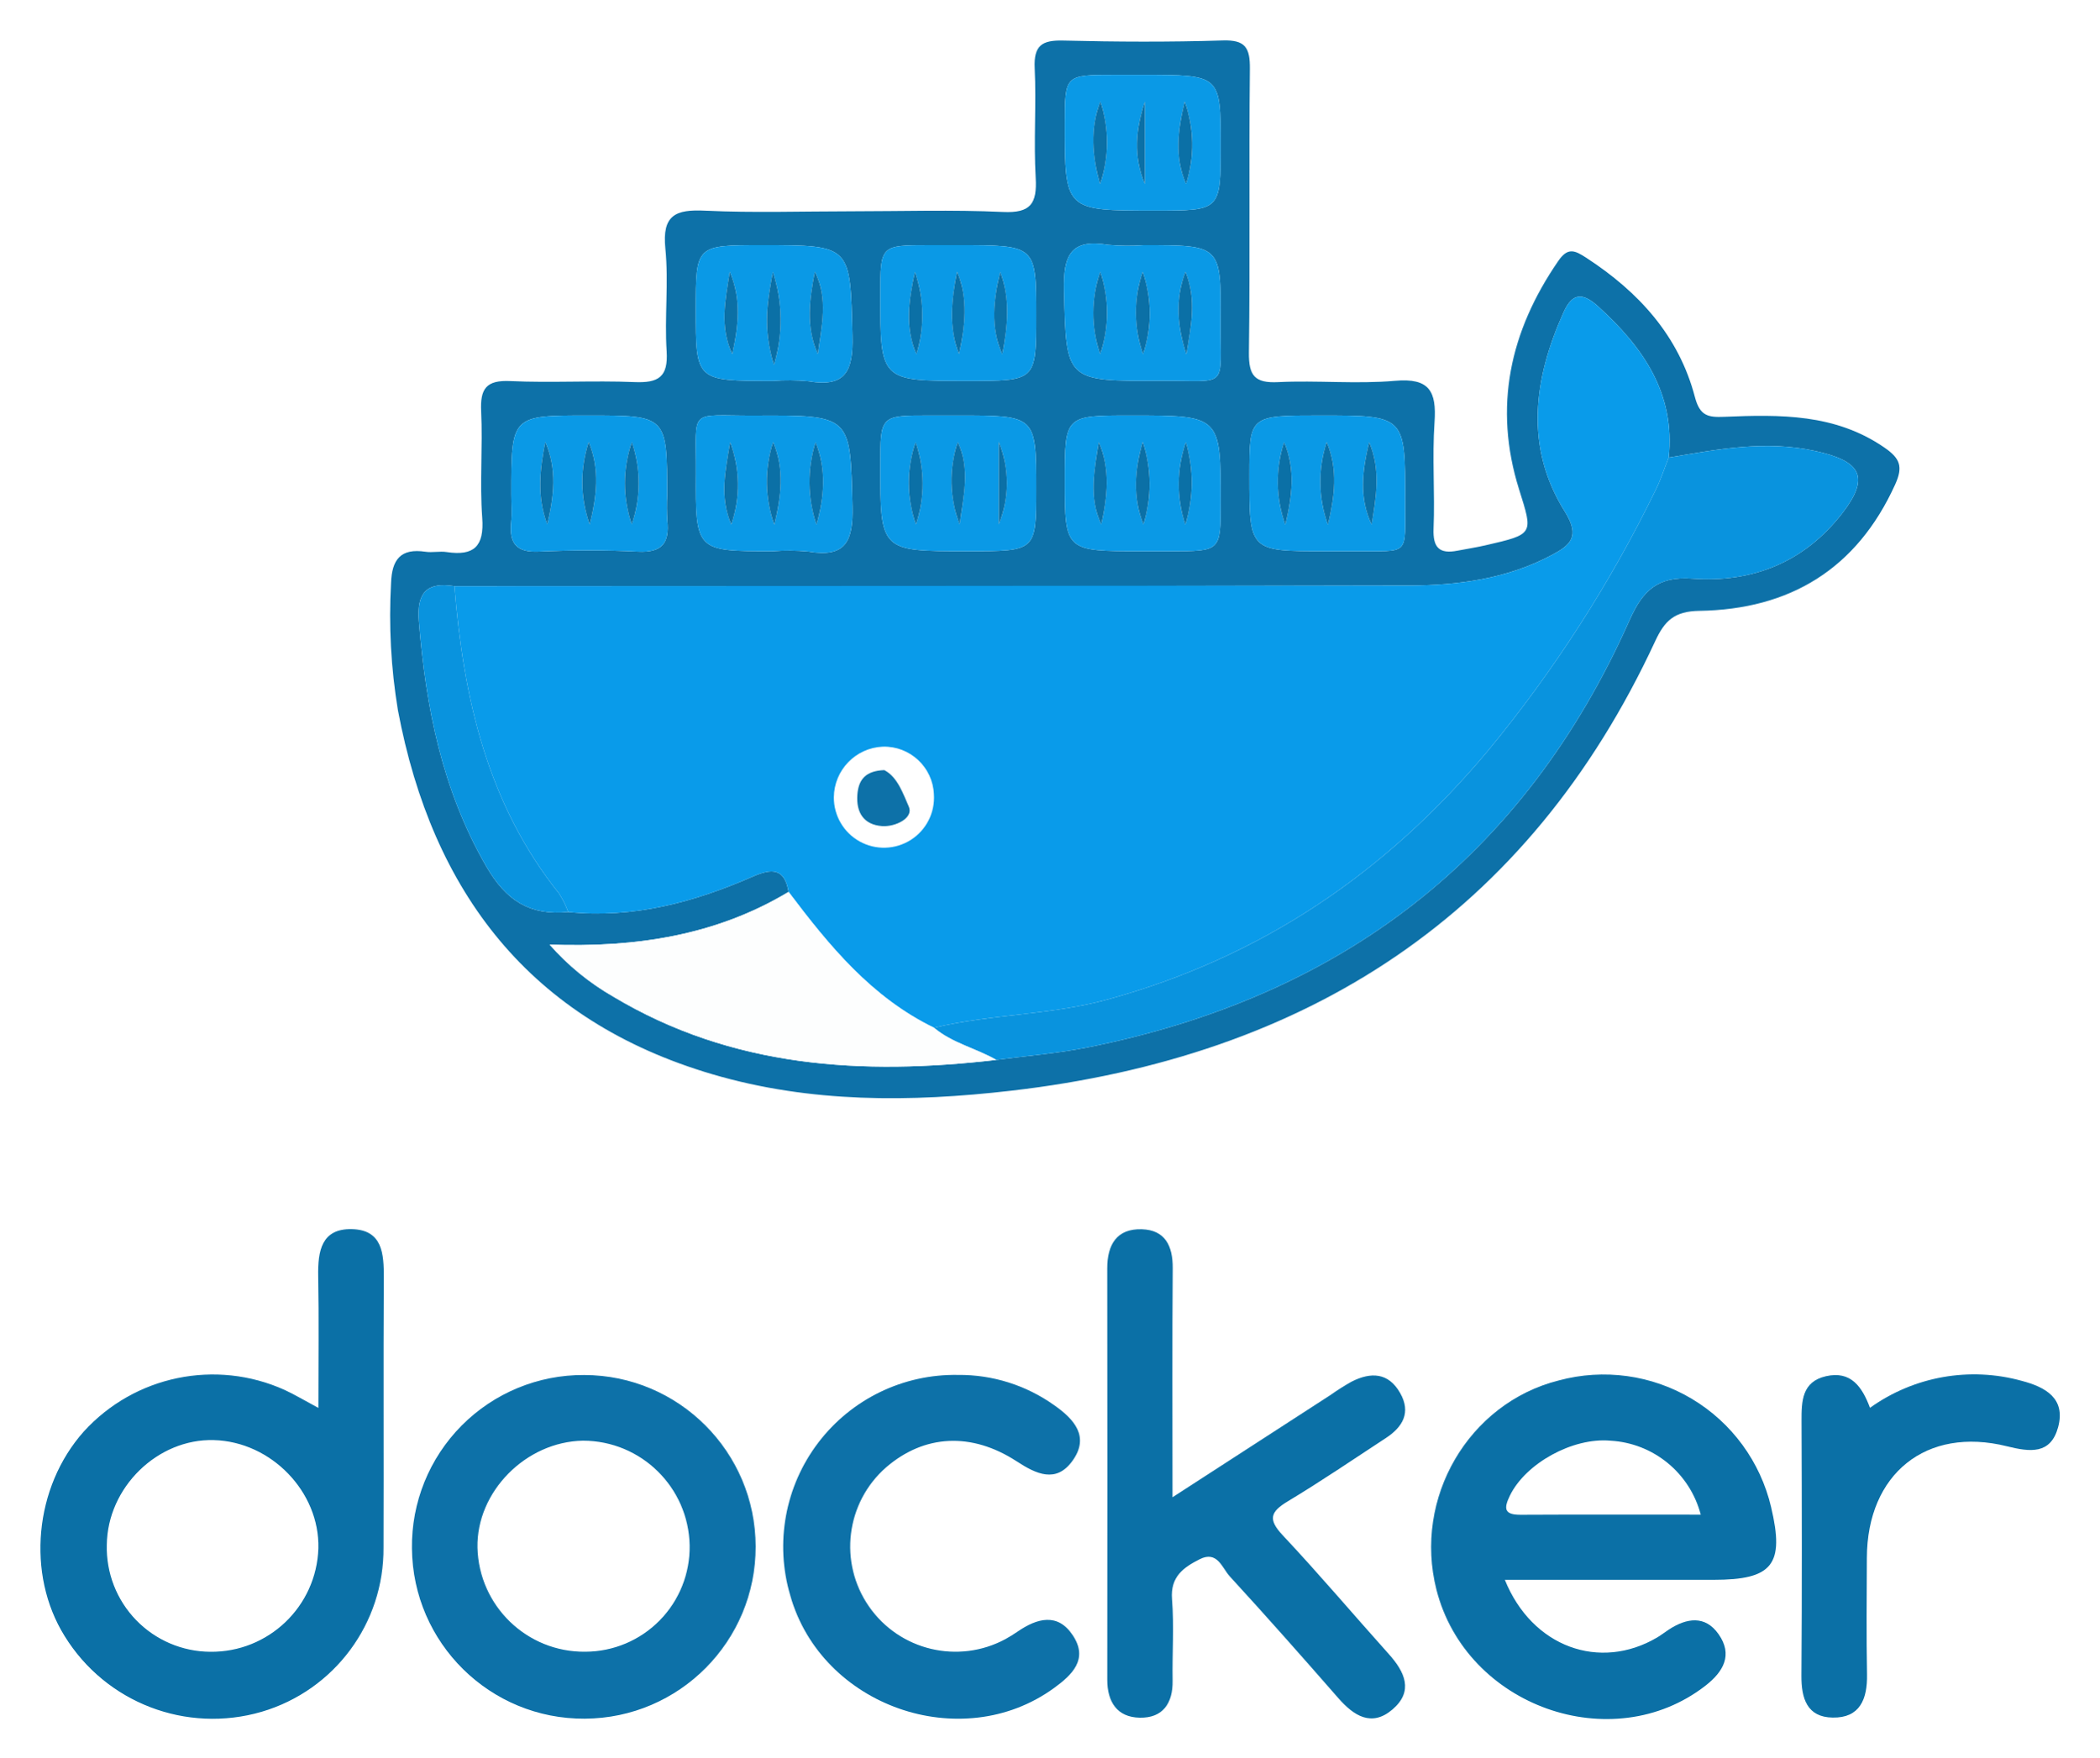
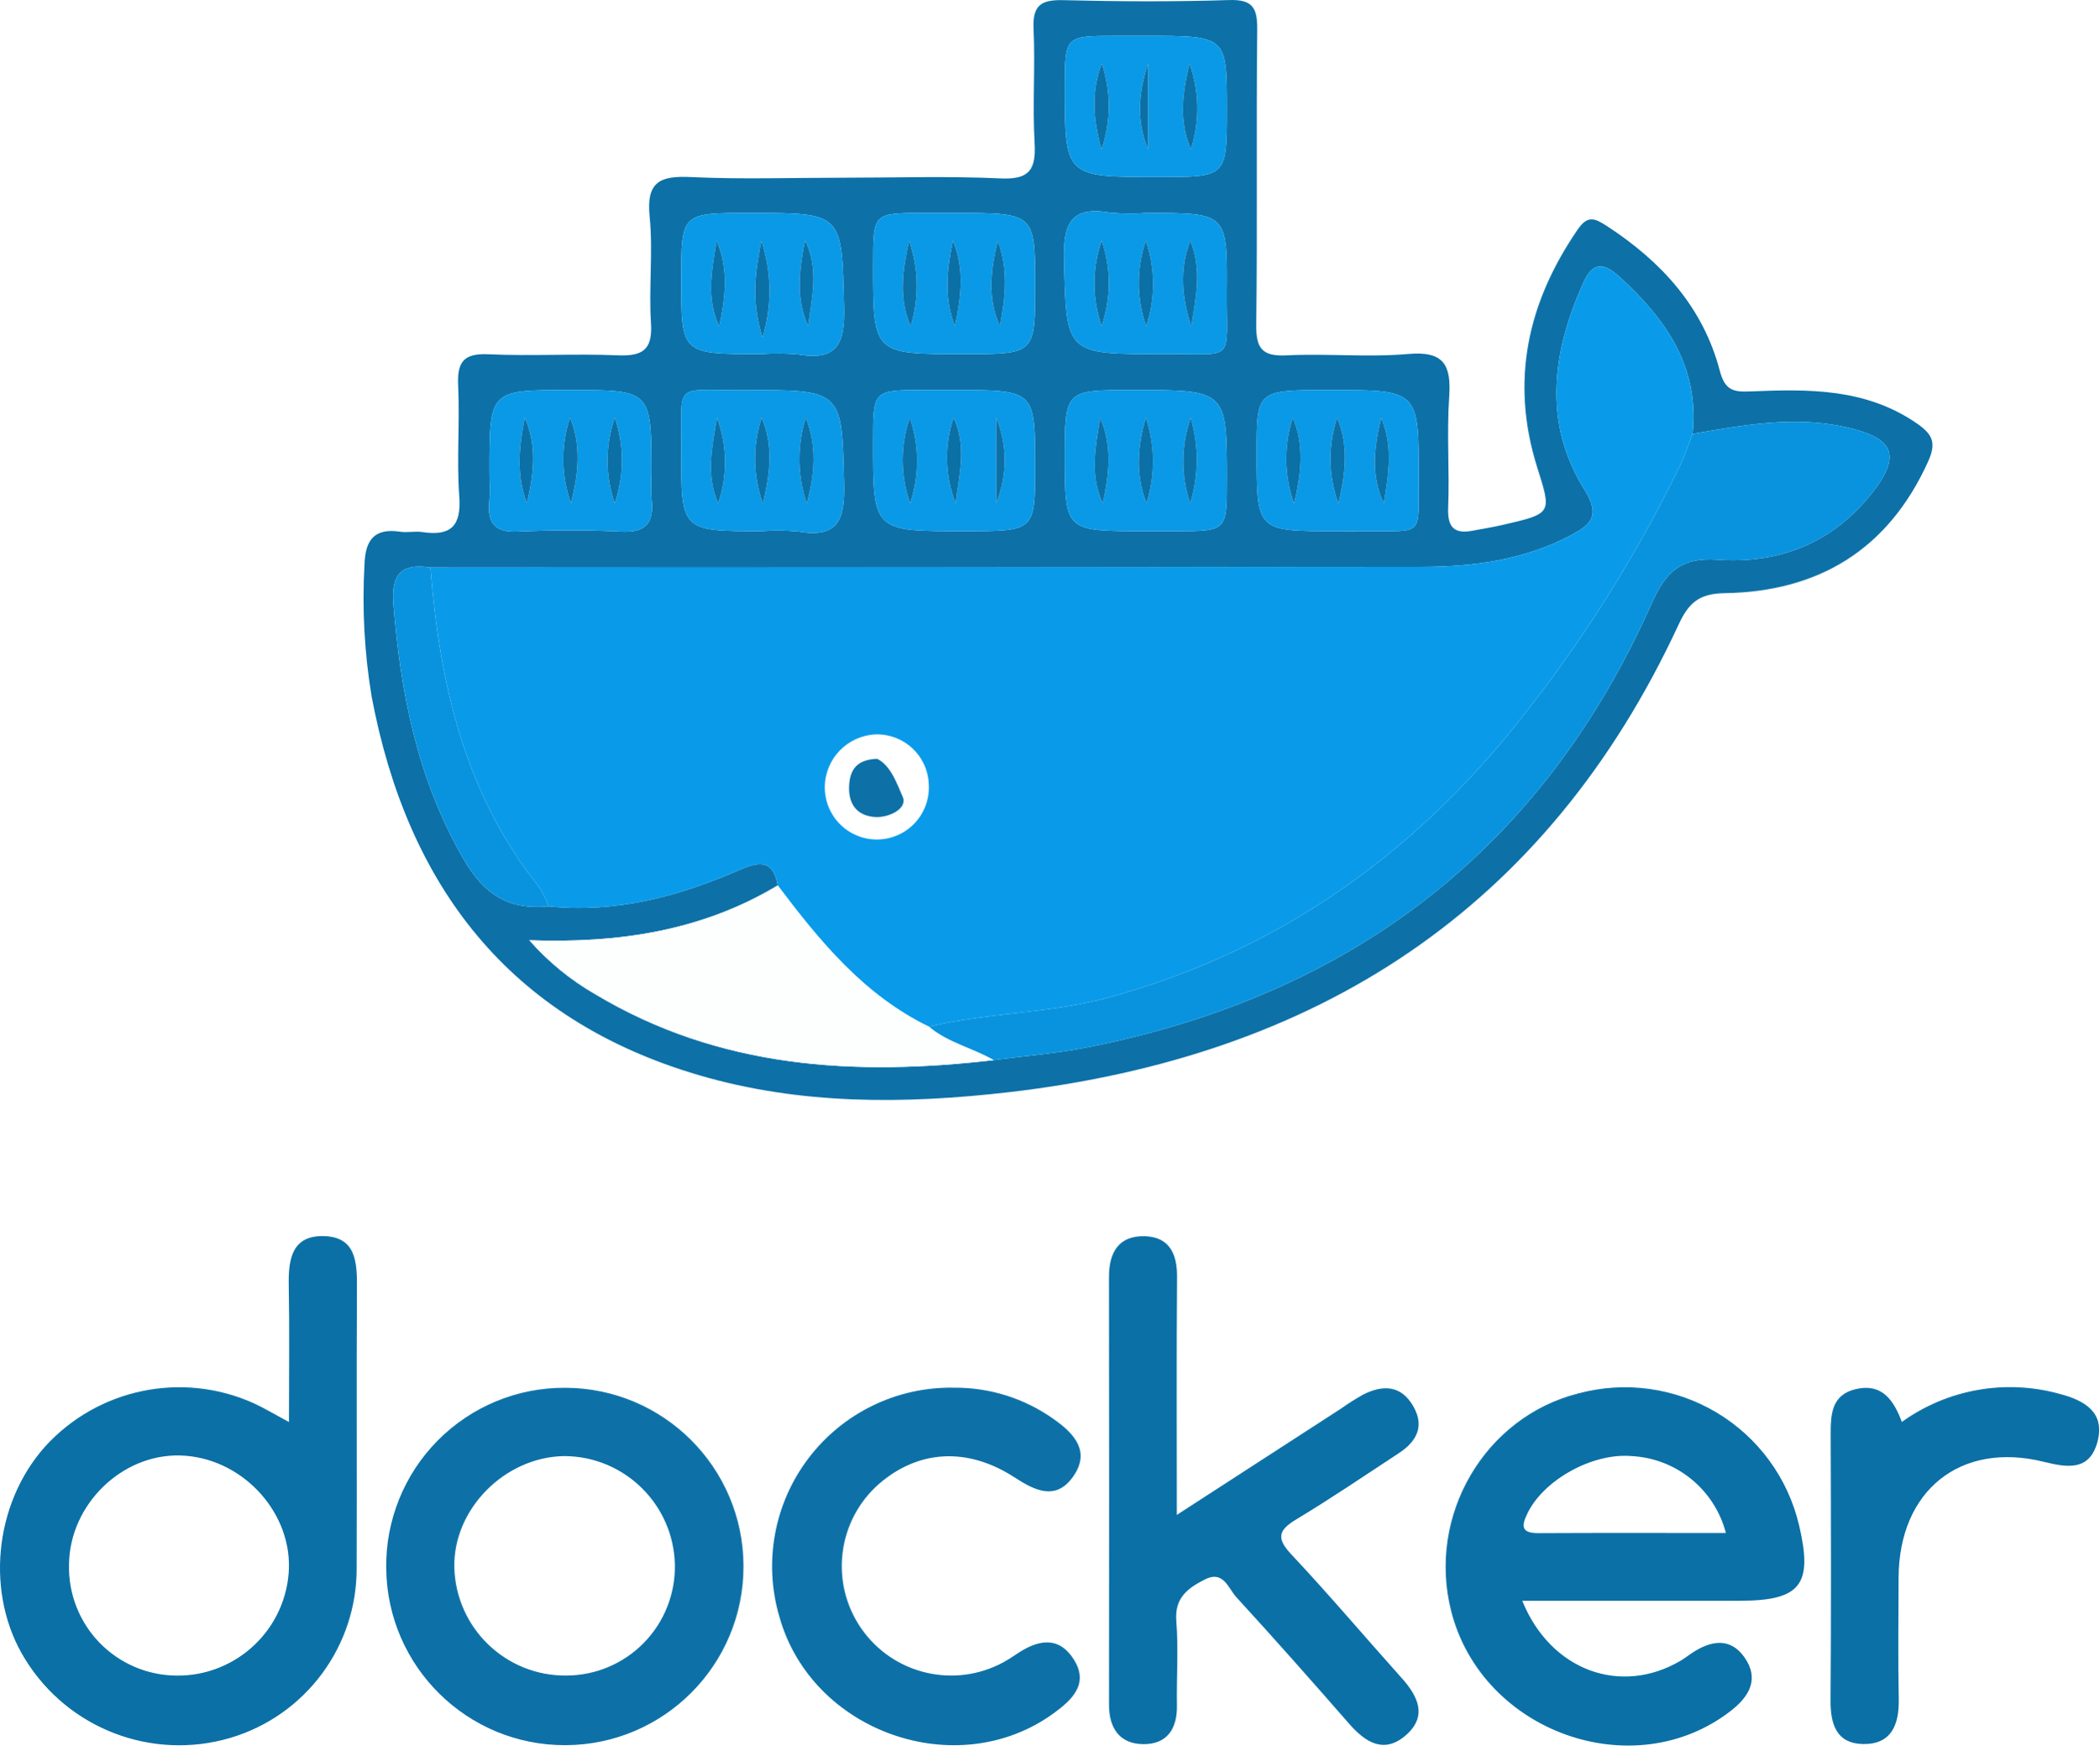
- <svg xmlns="http://www.w3.org/2000/svg" role="img" viewBox="-5.65 -5.65 293.54 245.79">
-   <defs>
-     <style>.cls-1{fill:#0d71a8}.cls-2{fill:#0b70a6}.cls-4{fill:#0993de}</style>
+ <svg xmlns="http://www.w3.org/2000/svg" width="615.83" height="512" role="img" viewBox="-5.65 -5.65 282.388 234.775" version="1.1" id="svg11">
+   <defs id="defs1">
+     <style id="style1">.cls-1{fill:#0d71a8}.cls-2{fill:#0b70a6}.cls-4{fill:#0993de}</style>
  </defs>
-   <path d="M113.29 23.9c7.107 0 14.226-.239 21.317.095 3.887.182 4.776-1.187 4.57-4.775-.294-5.107.1-10.252-.139-15.365-.146-3.14 1.022-3.91 3.981-3.835 7.434.188 14.88.225 22.31-.014 3.196-.103 3.83 1.048 3.8 3.973-.139 13.221.038 26.446-.132 39.667-.04 3.191.77 4.313 4.082 4.146 5.441-.274 10.938.296 16.35-.184 4.828-.43 5.82 1.485 5.522 5.787-.342 4.935.065 9.918-.136 14.868-.11 2.68.813 3.602 3.359 3.1 1.293-.254 2.6-.448 3.883-.744 6.832-1.576 6.689-1.54 4.717-7.83-3.619-11.54-1.283-22.113 5.483-31.941 1.34-1.946 2.291-1.505 3.945-.428 7.311 4.765 12.91 10.893 15.16 19.455.694 2.644 1.833 2.863 4.106 2.767 7.78-.327 15.52-.45 22.41 4.313 2.187 1.511 2.614 2.668 1.492 5.143-5.365 11.838-14.735 17.484-27.399 17.683-3.457.055-4.824 1.357-6.154 4.223-17.81 38.392-48.723 58.108-90.047 62.888-14.062 1.627-28.102 1.73-41.776-2.291-25.49-7.497-39.204-25.435-44.004-50.93a80.902 80.902 0 0 1-.958-17.776c.111-3.301 1.351-4.902 4.807-4.38.97.145 1.999-.103 2.969.043 3.805.572 5.274-.77 4.973-4.806-.368-4.931.086-9.919-.15-14.866-.152-3.165.696-4.402 4.083-4.242 5.772.27 11.574-.102 17.349.142 3.336.14 4.746-.681 4.51-4.313-.312-4.773.296-9.62-.182-14.364-.474-4.7 1.435-5.497 5.573-5.297 6.76.326 13.549.088 20.326.088zm20.377 118.688c4.216-.563 8.478-.899 12.643-1.725 35.451-7.03 61.163-26.549 75.93-59.803 1.825-4.109 3.912-6.145 8.774-5.79 8.354.61 15.608-2.276 20.892-9.055 4.008-5.142 2.742-7.377-3.728-8.796-7.006-1.537-13.695-.224-20.479.93.934-8.995-3.575-15.418-9.82-21.104-2.126-1.935-3.595-2.065-4.864.751-4.213 9.35-5.508 18.856.174 27.924 2.2 3.511.708 4.69-1.782 6.024-6.267 3.357-13.155 4.28-20.092 4.297q-66.71.156-133.42.088c-3.876-.624-5.294.92-4.977 4.888.964 12.042 3.24 23.576 9.41 34.281 2.8 4.86 6.16 6.929 11.476 6.407 9.107.932 17.618-1.374 25.832-4.969 2.704-1.183 4.43-1.14 4.985 2.154-10.141 6.086-21.32 7.804-33.415 7.372a35.06 35.06 0 0 0 8.872 7.259c16.688 9.996 34.877 11.039 53.589 8.867zm20.502-137.77h-3.963c-6.952.002-6.952.002-6.955 6.873-.004 12.115-.004 12.115 12.6 12.115 9.197 0 9.197 0 9.197-9.088 0-9.9 0-9.9-10.879-9.9zM179.7 71.442c1.321 0 2.643.01 3.964-.002 7.956-.066 7.158.859 7.18-7.131.032-11.856.01-11.856-11.89-11.856-9.9.001-9.9.001-9.9 8.388 0 10.601 0 10.601 10.646 10.601zm-25.642 0h3.963c7.025-.002 7.025-.002 7.027-6.799.006-12.19.006-12.19-12.553-12.19-9.243 0-9.243 0-9.243 9.045 0 9.944 0 9.944 10.806 9.944zm-25.77-18.989h-3.963c-6.874.003-6.874.003-6.876 6.952-.005 12.037-.005 12.037 12.182 12.037 9.614 0 9.614 0 9.615-8.67 0-10.319 0-10.319-10.957-10.319zm-25.861 18.989a29.482 29.482 0 0 1 4.947.043c5.267.909 6.298-1.493 6.18-6.323-.312-12.703-.096-12.76-13.63-12.691-9.447.048-8.205-1.26-8.262 8.01-.067 10.96-.016 10.961 10.765 10.961zm25.9-42.807h-3.964c-6.911.003-6.911.003-6.913 6.915-.005 12.074-.005 12.074 12.145 12.074 9.651 0 9.651 0 9.651-9.129 0-9.86 0-9.86-10.92-9.86zm25.95 0a29.67 29.67 0 0 1-4.948-.042c-5.251-.9-6.308 1.474-6.188 6.318.315 12.708.097 12.77 13.595 12.694 9.614-.055 8.225 1.34 8.296-8.467.077-10.502.018-10.503-10.755-10.503zm-77.68 23.818c-10.756 0-10.756 0-10.755 11 0 1.322.107 2.653-.02 3.962-.286 2.91.723 4.222 3.866 4.08 4.615-.21 9.255-.234 13.867.005 3.388.176 4.446-1.244 4.103-4.356a31.822 31.822 0 0 1-.02-3.466c.001-11.225.001-11.225-11.041-11.225zm25.832-4.83a29.412 29.412 0 0 1 4.947.044c5.276.913 6.293-1.506 6.175-6.328-.31-12.699-.095-12.704-12.641-12.704-9.265 0-9.265 0-9.265 9.023 0 9.966 0 9.966 10.784 9.966z" class="cls-1" />
-   <path d="M38.874 191.262c0-6.605.08-12.52-.03-18.431-.064-3.481.436-6.675 4.71-6.575 4.289.1 4.482 3.437 4.463 6.823-.072 12.563.007 25.127-.04 37.69a23.743 23.743 0 0 1-17.033 22.985 24.333 24.333 0 0 1-27.556-10.586c-5.383-8.648-4.246-20.832 2.669-28.596a24.404 24.404 0 0 1 28.12-5.816c1.337.615 2.603 1.383 4.697 2.506zm-29.59 19.144a14.57 14.57 0 0 0 14.462 14.96 14.964 14.964 0 0 0 15.124-14.472c.19-7.892-6.586-14.91-14.613-15.133-7.883-.22-14.883 6.627-14.973 14.645zm195.501 4.899c3.826 9.432 13.266 12.777 21.281 8.07.568-.333 1.087-.747 1.638-1.107 2.496-1.634 5.082-2.048 6.97.637 2.02 2.87.7 5.23-1.833 7.199-13.064 10.15-33.466 2.89-37.618-13.412-3.266-12.824 4.485-26.095 17.097-29.274a24.064 24.064 0 0 1 29.7 17.717c1.903 8.046.219 10.168-8.085 10.17-9.572.003-19.144 0-29.15 0zm27.395-9.116a13.859 13.859 0 0 0-12.643-10.346c-5.273-.47-11.838 3.174-14.036 7.66-.882 1.799-.847 2.717 1.499 2.704 8.356-.046 16.712-.018 25.18-.018zm-73.87-2.433l22.116-14.316a33.505 33.505 0 0 1 2.922-1.852c2.688-1.368 5.162-1.306 6.804 1.6 1.538 2.721.352 4.74-1.998 6.279-4.554 2.982-9.057 6.052-13.72 8.856-2.436 1.465-2.805 2.516-.713 4.744 5.084 5.415 9.885 11.095 14.845 16.627 2.232 2.49 3.493 5.178.517 7.727-2.935 2.514-5.414.906-7.606-1.601-4.997-5.718-10.025-11.411-15.16-17.004-1.071-1.167-1.73-3.648-4.199-2.398-2.252 1.14-4.127 2.435-3.877 5.592.299 3.776.018 7.595.083 11.394.055 3.196-1.4 5.242-4.591 5.18-3.16-.062-4.548-2.193-4.545-5.327q.03-28.748-.004-57.495c-.005-3.336 1.329-5.597 4.836-5.49 3.257.101 4.344 2.323 4.32 5.444-.08 10.35-.03 20.702-.03 32.04z" class="cls-2" />
-   <path d="M76.027 186.657a24.033 24.033 0 1 1-24.074 24.264 23.938 23.938 0 0 1 24.074-24.264zm.172 38.701a14.633 14.633 0 0 0 14.588-14.86 14.933 14.933 0 0 0-14.91-14.656c-8.003.136-14.925 7.155-14.76 14.969a14.929 14.929 0 0 0 15.082 14.547zm52.109-38.715a22.83 22.83 0 0 1 13.46 4.239c2.814 1.97 4.99 4.407 2.543 7.79-2.29 3.164-5.06 1.836-7.795.056-6.34-4.126-12.928-3.745-18.246.834a14.717 14.717 0 0 0 16.696 24.02 19.82 19.82 0 0 0 1.682-1.042c2.739-1.876 5.617-2.68 7.739.552 2.18 3.32-.105 5.502-2.677 7.364-12.968 9.39-32.487 2.52-36.855-12.974a24.026 24.026 0 0 1 23.453-30.839z" class="cls-1" />
-   <path d="M255.847 191.247a24.967 24.967 0 0 1 21.246-3.765c3.237.852 6.168 2.421 5.055 6.482-1.053 3.838-3.925 3.465-7.165 2.658-11.27-2.807-19.531 3.863-19.575 15.594-.02 5.441-.078 10.884.023 16.324.064 3.45-1.005 6.096-4.809 6.029-3.57-.062-4.39-2.664-4.366-5.884.087-11.871.06-23.744.016-35.617-.01-2.776.07-5.478 3.414-6.242 3.493-.799 5.067 1.488 6.16 4.42z" class="cls-2" />
-   <path fill="#099bea" d="M104.622 119.09c-.555-3.294-2.282-3.337-4.986-2.154-8.214 3.595-16.725 5.901-25.832 4.97a13.1 13.1 0 0 0-1.27-2.58c-10.066-12.574-13.397-27.427-14.64-42.997q66.71-.021 133.421-.088c6.937-.016 13.825-.94 20.092-4.297 2.49-1.335 3.982-2.513 1.782-6.024-5.682-9.068-4.387-18.575-.174-27.924 1.269-2.816 2.738-2.686 4.863-.751 6.246 5.686 10.755 12.109 9.82 21.105-.607 1.525-1.108 3.1-1.835 4.563a183.377 183.377 0 0 1-23.44 36.437c-14.29 17.08-31.715 28.898-53.24 34.799-7.969 2.184-16.252 2.024-24.226 3.941-8.735-4.24-14.666-11.48-20.335-19zm13.168-20.313a7.148 7.148 0 0 0-6.836 7.083 7.003 7.003 0 1 0 13.99-.423 6.955 6.955 0 0 0-7.154-6.66z" />
-   <path d="M124.957 138.09c7.974-1.917 16.257-1.757 24.227-3.941 21.524-5.9 38.95-17.72 53.24-34.8a183.377 183.377 0 0 0 23.438-36.436c.728-1.463 1.23-3.038 1.836-4.563 6.785-1.155 13.473-2.468 20.48-.93 6.47 1.418 7.736 3.653 3.728 8.795-5.284 6.779-12.538 9.665-20.892 9.055-4.862-.355-6.95 1.681-8.774 5.79-14.767 33.254-40.479 52.773-75.93 59.803-4.165.826-8.427 1.162-12.643 1.725-2.832-1.637-6.15-2.333-8.71-4.498z" class="cls-4" />
-   <path fill="#fdfefe" d="M124.957 138.09c2.56 2.165 5.878 2.86 8.71 4.498-18.712 2.172-36.9 1.13-53.59-8.867a35.06 35.06 0 0 1-8.871-7.259c12.095.432 23.274-1.286 33.415-7.372 5.67 7.52 11.601 14.76 20.336 19z" />
-   <path fill="#0a99e6" d="M154.169 4.817c10.88 0 10.88 0 10.88 9.901 0 9.088 0 9.088-9.198 9.088-12.604 0-12.604 0-12.6-12.115.003-6.871.003-6.872 6.955-6.874h3.963zm-5.988 15.272a17.95 17.95 0 0 0 .04-11.545c-1.48 3.821-1.142 7.684-.04 11.545zm6.27 0V8.563c-1.283 3.831-1.646 7.671 0 11.528zm5.566-11.53c-.937 3.866-1.472 7.734.188 11.507a17.81 17.81 0 0 0-.187-11.507zM179.7 71.442c-10.646 0-10.646 0-10.646-10.6 0-8.388 0-8.388 9.9-8.389 11.9 0 11.922 0 11.89 11.856-.022 7.99.776 7.065-7.18 7.131-1.322.011-2.643.002-3.964.002zm-5.615-3.707c.936-3.88 1.458-7.762-.17-11.555a17.795 17.795 0 0 0 .17 11.555zm5.955 0c.935-3.88 1.458-7.762-.17-11.555a17.795 17.795 0 0 0 .17 11.555zm5.77-11.539c-.935 3.869-1.454 7.737.35 11.516.634-3.849 1.292-7.688-.35-11.516zm-31.753 15.246c-10.806 0-10.806 0-10.806-9.944 0-9.044 0-9.044 9.244-9.045 12.559 0 12.559 0 12.553 12.19-.002 6.797-.002 6.797-7.027 6.799h-3.963zm-5.705-3.755c.858-3.855 1.305-7.702-.352-11.505-.601 3.85-1.457 7.705.352 11.505zm5.888.001a18.682 18.682 0 0 0-.091-11.539c-1.136 3.874-1.433 7.728.09 11.54zm5.864.033a19.795 19.795 0 0 0 .077-11.527 17.82 17.82 0 0 0-.077 11.527zm-31.815-15.268c10.957 0 10.957 0 10.956 10.32 0 8.669 0 8.669-9.615 8.669-12.186 0-12.186 0-12.182-12.037.003-6.949.003-6.949 6.877-6.951h3.964zm-5.856 15.239a17.72 17.72 0 0 0-.046-11.506 17.405 17.405 0 0 0 .046 11.506zm6.109 0c.51-3.85 1.543-7.736-.263-11.513a16.927 16.927 0 0 0 .263 11.513zm5.47-11.543V67.68a15.132 15.132 0 0 0 0-11.531zm-31.586 15.293c-10.78 0-10.832 0-10.765-10.961.057-9.27-1.185-7.962 8.263-8.01 13.533-.069 13.317-.012 13.629 12.691.118 4.83-.913 7.232-6.18 6.323a29.481 29.481 0 0 0-4.947-.043zm-5.974-15.251c-.649 3.842-1.525 7.7.158 11.509a16.997 16.997 0 0 0-.158-11.509zm6.179 11.544c.935-3.88 1.458-7.762-.17-11.555a17.795 17.795 0 0 0 .17 11.555zm5.765-11.542a18.551 18.551 0 0 0 .128 11.54c1.096-3.878 1.412-7.734-.128-11.54zm19.929-27.558c10.92 0 10.92 0 10.92 9.86 0 9.129 0 9.129-9.651 9.129-12.15 0-12.15 0-12.146-12.074.003-6.912.003-6.912 6.914-6.915h3.963zm-6.033 3.752c-.858 3.865-1.452 7.735.211 11.498a18.382 18.382 0 0 0-.211-11.498zm6.163 11.47c.843-3.861 1.336-7.724-.269-11.508-.773 3.853-1.242 7.687.27 11.508zm5.764-11.477c-.937 3.869-1.422 7.732.29 11.511.74-3.854 1.167-7.69-.29-11.511zm20.057-3.745c10.773 0 10.832 0 10.755 10.503-.071 9.806 1.318 8.413-8.296 8.467-13.498.076-13.28.014-13.595-12.694-.12-4.844.937-7.219 6.188-6.318a29.67 29.67 0 0 0 4.948.042zm-6.082 15.23a17.757 17.757 0 0 0 .013-11.504 17.534 17.534 0 0 0-.013 11.504zm12.053.04c.65-3.853 1.472-7.71-.127-11.542-1.47 3.82-1.132 7.683.127 11.541zm-6.056-.032a17.72 17.72 0 0 0-.047-11.505 17.405 17.405 0 0 0 .047 11.505zm-77.593 8.58c11.042 0 11.042 0 11.042 11.225a31.822 31.822 0 0 0 .02 3.466c.342 3.112-.716 4.532-4.104 4.357-4.612-.24-9.252-.216-13.867-.007-3.143.143-4.152-1.169-3.867-4.079.128-1.309.02-2.64.02-3.961 0-11 0-11 10.756-11zm-5.726 15.223c.941-3.866 1.392-7.727-.274-11.508-.77 3.852-1.188 7.686.274 11.508zm5.937.021c.978-3.869 1.449-7.732-.132-11.518a17.696 17.696 0 0 0 .132 11.518zm5.885-.014a17.757 17.757 0 0 0 .013-11.504 17.534 17.534 0 0 0-.013 11.504zm19.736-20.059c-10.784 0-10.784 0-10.784-9.966 0-9.023 0-9.023 9.265-9.023 12.546 0 12.331.006 12.641 12.704.118 4.822-.9 7.24-6.175 6.328a29.411 29.411 0 0 0-4.947-.043zm-5.684-3.755c.858-3.855 1.305-7.702-.348-11.505-.608 3.85-1.462 7.705.348 11.505zm5.677-11.487c-.696 3.84-1.51 7.693.153 13a21.443 21.443 0 0 0-.153-13zm6.288 11.479c.518-3.846 1.503-7.728-.416-11.511-.747 3.844-1.31 7.68.416 11.51z" />
-   <path d="M57.894 76.329c1.243 15.57 4.574 30.423 14.64 42.997a13.1 13.1 0 0 1 1.27 2.58c-5.315.52-8.676-1.549-11.477-6.408-6.17-10.705-8.445-22.24-9.409-34.281-.317-3.969 1.1-5.512 4.976-4.888z" class="cls-4" />
-   <path d="M148.181 20.089c-1.102-3.861-1.44-7.724.04-11.545a17.95 17.95 0 0 1-.04 11.545zm6.269.001c-1.645-3.857-1.282-7.697 0-11.528zm5.567-11.531a17.81 17.81 0 0 1 .188 11.507c-1.66-3.773-1.125-7.64-.187-11.507zm14.068 59.176a17.795 17.795 0 0 1-.17-11.555c1.628 3.793 1.105 7.675.17 11.555zm5.955 0a17.795 17.795 0 0 1-.17-11.555c1.628 3.793 1.105 7.675.17 11.555zm5.769-11.539c1.643 3.828.985 7.667.35 11.516-1.803-3.779-1.284-7.647-.35-11.516zm-37.457 11.491c-1.81-3.8-.953-7.655-.352-11.505 1.657 3.803 1.21 7.65.352 11.505zm5.888.001c-1.524-3.811-1.227-7.665-.091-11.539a18.682 18.682 0 0 1 .09 11.54zm5.864.033a17.82 17.82 0 0 1 .077-11.527 19.795 19.795 0 0 1-.077 11.527zm-37.671-.029a17.405 17.405 0 0 1-.046-11.506 17.72 17.72 0 0 1 .046 11.506zm6.109 0a16.927 16.927 0 0 1-.263-11.513c1.806 3.777.774 7.663.263 11.513zm5.47-11.543a15.132 15.132 0 0 1 0 11.531zm-37.56.042A16.997 16.997 0 0 1 96.61 67.7c-1.683-3.81-.807-7.667-.158-11.509zm6.179 11.544a17.795 17.795 0 0 1-.17-11.555c1.628 3.793 1.105 7.675.17 11.555zm5.765-11.542c1.54 3.806 1.224 7.662.128 11.54a18.551 18.551 0 0 1-.128-11.54zm13.896-23.806a18.382 18.382 0 0 1 .211 11.498c-1.663-3.763-1.07-7.633-.211-11.498zm6.163 11.47c-1.51-3.82-1.042-7.655-.269-11.508 1.605 3.784 1.112 7.647.27 11.508zm5.764-11.477c1.457 3.82 1.03 7.657.29 11.511-1.712-3.779-1.227-7.642-.29-11.511zm13.975 11.485a17.534 17.534 0 0 1 .013-11.504 17.757 17.757 0 0 1-.013 11.504zm12.053.04c-1.26-3.86-1.597-7.722-.127-11.542 1.6 3.831.778 7.689.127 11.541zm-6.056-.032a17.405 17.405 0 0 1-.047-11.505 17.72 17.72 0 0 1 .047 11.505zM70.872 67.676c-1.462-3.822-1.044-7.656-.274-11.508 1.666 3.781 1.215 7.642.274 11.508zm5.937.021a17.696 17.696 0 0 1-.132-11.518c1.581 3.786 1.11 7.649.132 11.518zm5.885-.014a17.534 17.534 0 0 1 .013-11.504 17.757 17.757 0 0 1-.013 11.504zm14.053-23.814c-1.81-3.8-.957-7.655-.349-11.505 1.653 3.803 1.206 7.65.348 11.505zm5.676-11.487a21.443 21.443 0 0 1 .153 13c-1.662-5.307-.849-9.16-.153-13zm6.288 11.479c-1.726-3.832-1.163-7.667-.416-11.511 1.919 3.783.934 7.665.416 11.51z" class="cls-2" />
-   <path d="M118.003 102.055c1.88.955 2.663 3.398 3.429 5.1.718 1.6-1.872 2.865-3.745 2.729-2.536-.186-3.644-1.878-3.444-4.427.166-2.121 1.202-3.309 3.76-3.402z" class="cls-1" />
+   <path d="m 107.639,18.25 c 7.107,0 14.226,-0.239 21.317,0.095 3.887,0.182 4.776,-1.187 4.57,-4.775 -0.294,-5.107 0.1,-10.252 -0.139,-15.365 -0.146,-3.14 1.022,-3.91 3.981,-3.835 7.434,0.188 14.88,0.225 22.31,-0.014 3.196,-0.103 3.83,1.048 3.8,3.973 -0.139,13.221 0.038,26.446 -0.132,39.667 -0.04,3.191 0.77,4.313 4.082,4.146 5.441,-0.274 10.938,0.296 16.35,-0.184 4.828,-0.43 5.82,1.485 5.522,5.787 -0.342,4.935 0.065,9.918 -0.136,14.868 -0.11,2.68 0.813,3.602 3.359,3.1 1.293,-0.254 2.6,-0.448 3.883,-0.744 6.832,-1.576 6.689,-1.54 4.717,-7.83 -3.619,-11.54 -1.283,-22.113 5.483,-31.941 1.34,-1.946 2.291,-1.505 3.945,-0.428 7.311,4.765 12.91,10.893 15.16,19.455 0.694,2.644 1.833,2.863 4.106,2.767 7.78,-0.327 15.52,-0.45 22.41,4.313 2.187,1.511 2.614,2.668 1.492,5.143 -5.365,11.838 -14.735,17.484 -27.399,17.683 -3.457,0.055 -4.824,1.357 -6.154,4.223 -17.81,38.392 -48.723,58.108 -90.047,62.888 -14.062,1.627 -28.102,1.73 -41.776,-2.291 -25.49,-7.497 -39.204,-25.435 -44.004,-50.93 a 80.902,80.902 0 0 1 -0.958,-17.776 c 0.111,-3.301 1.351,-4.902 4.807,-4.38 0.97,0.145 1.999,-0.103 2.969,0.043 3.805,0.572 5.274,-0.77 4.973,-4.806 -0.368,-4.931 0.086,-9.919 -0.15,-14.866 -0.152,-3.165 0.696,-4.402 4.083,-4.242 5.772,0.27 11.574,-0.102 17.349,0.142 3.336,0.14 4.746,-0.681 4.51,-4.313 -0.312,-4.773 0.296,-9.62 -0.182,-14.364 -0.474,-4.7 1.435,-5.497 5.573,-5.297 6.76,0.326 13.549,0.088 20.326,0.088 z m 20.377,118.688 c 4.216,-0.563 8.478,-0.899 12.643,-1.725 35.451,-7.03 61.163,-26.549 75.93,-59.803 1.825,-4.109 3.912,-6.145 8.774,-5.79 8.354,0.61 15.608,-2.276 20.892,-9.055 4.008,-5.142 2.742,-7.377 -3.728,-8.796 -7.006,-1.537 -13.695,-0.224 -20.479,0.93 0.934,-8.995 -3.575,-15.418 -9.82,-21.104 -2.126,-1.935 -3.595,-2.065 -4.864,0.751 -4.213,9.35 -5.508,18.856 0.174,27.924 2.2,3.511 0.708,4.69 -1.782,6.024 -6.267,3.357 -13.155,4.28 -20.092,4.297 q -66.71,0.156 -133.42,0.088 c -3.876,-0.624 -5.294,0.92 -4.977,4.888 0.964,12.042 3.24,23.576 9.41,34.281 2.8,4.86 6.16,6.929 11.476,6.407 9.107,0.932 17.618,-1.374 25.832,-4.969 2.704,-1.183 4.43,-1.14 4.985,2.154 -10.141,6.086 -21.32,7.804 -33.415,7.372 a 35.06,35.06 0 0 0 8.872,7.259 c 16.688,9.996 34.877,11.039 53.589,8.867 z m 20.502,-137.77 h -3.963 c -6.952,0.002 -6.952,0.002 -6.955,6.873 -0.004,12.115 -0.004,12.115 12.6,12.115 9.197,0 9.197,0 9.197,-9.088 0,-9.9 0,-9.9 -10.879,-9.9 z m 25.531,66.624 c 1.321,0 2.643,0.01 3.964,-0.002 7.956,-0.066 7.158,0.859 7.18,-7.131 0.032,-11.856 0.01,-11.856 -11.89,-11.856 -9.9,10e-4 -9.9,10e-4 -9.9,8.388 0,10.601 0,10.601 10.646,10.601 z m -25.642,0 h 3.963 c 7.025,-0.002 7.025,-0.002 7.027,-6.799 0.006,-12.19 0.006,-12.19 -12.553,-12.19 -9.243,0 -9.243,0 -9.243,9.045 0,9.944 0,9.944 10.806,9.944 z m -25.77,-18.989 h -3.963 c -6.874,0.003 -6.874,0.003 -6.876,6.952 -0.005,12.037 -0.005,12.037 12.182,12.037 9.614,0 9.614,0 9.615,-8.67 0,-10.319 0,-10.319 -10.957,-10.319 z m -25.861,18.989 a 29.482,29.482 0 0 1 4.947,0.043 c 5.267,0.909 6.298,-1.493 6.18,-6.323 -0.312,-12.703 -0.096,-12.76 -13.63,-12.691 -9.447,0.048 -8.205,-1.26 -8.262,8.01 -0.067,10.96 -0.016,10.961 10.765,10.961 z m 25.9,-42.807 h -3.964 c -6.911,0.003 -6.911,0.003 -6.913,6.915 -0.005,12.074 -0.005,12.074 12.145,12.074 9.651,0 9.651,0 9.651,-9.129 0,-9.86 0,-9.86 -10.92,-9.86 z m 25.95,0 a 29.67,29.67 0 0 1 -4.948,-0.042 c -5.251,-0.9 -6.308,1.474 -6.188,6.318 0.315,12.708 0.097,12.77 13.595,12.694 9.614,-0.055 8.225,1.34 8.296,-8.467 0.077,-10.502 0.018,-10.503 -10.755,-10.503 z m -77.68,23.818 c -10.756,0 -10.756,0 -10.755,11 0,1.322 0.107,2.653 -0.02,3.962 -0.286,2.91 0.723,4.222 3.866,4.08 4.615,-0.21 9.255,-0.234 13.867,0.005 3.388,0.176 4.446,-1.244 4.103,-4.356 a 31.822,31.822 0 0 1 -0.02,-3.466 c 0.001,-11.225 0.001,-11.225 -11.041,-11.225 z m 25.832,-4.83 a 29.412,29.412 0 0 1 4.947,0.044 c 5.276,0.913 6.293,-1.506 6.175,-6.328 -0.31,-12.699 -0.095,-12.704 -12.641,-12.704 -9.265,0 -9.265,0 -9.265,9.023 0,9.966 0,9.966 10.784,9.966 z" class="cls-1" id="path1" />
+   <path d="m 33.223,185.612 c 0,-6.605 0.08,-12.52 -0.03,-18.431 -0.064,-3.481 0.436,-6.675 4.71,-6.575 4.289,0.1 4.482,3.437 4.463,6.823 -0.072,12.563 0.007,25.127 -0.04,37.69 a 23.743,23.743 0 0 1 -17.033,22.985 24.333,24.333 0 0 1 -27.556,-10.586 c -5.383,-8.648 -4.246,-20.832 2.669,-28.596 a 24.404,24.404 0 0 1 28.12,-5.816 c 1.337,0.615 2.603,1.383 4.697,2.506 z m -29.59,19.144 a 14.57,14.57 0 0 0 14.462,14.96 14.964,14.964 0 0 0 15.124,-14.472 c 0.19,-7.892 -6.586,-14.91 -14.613,-15.133 -7.883,-0.22 -14.883,6.627 -14.973,14.645 z m 195.501,4.899 c 3.826,9.432 13.266,12.777 21.281,8.07 0.568,-0.333 1.087,-0.747 1.638,-1.107 2.496,-1.634 5.082,-2.048 6.97,0.637 2.02,2.87 0.7,5.23 -1.833,7.199 -13.064,10.15 -33.466,2.89 -37.618,-13.412 -3.266,-12.824 4.485,-26.095 17.097,-29.274 a 24.064,24.064 0 0 1 29.7,17.717 c 1.903,8.046 0.219,10.168 -8.085,10.17 -9.572,0.003 -19.144,0 -29.15,0 z m 27.395,-9.116 a 13.859,13.859 0 0 0 -12.643,-10.346 c -5.273,-0.47 -11.838,3.174 -14.036,7.66 -0.882,1.799 -0.847,2.717 1.499,2.704 8.356,-0.046 16.712,-0.018 25.18,-0.018 z m -73.87,-2.433 22.116,-14.316 a 33.505,33.505 0 0 1 2.922,-1.852 c 2.688,-1.368 5.162,-1.306 6.804,1.6 1.538,2.721 0.352,4.74 -1.998,6.279 -4.554,2.982 -9.057,6.052 -13.72,8.856 -2.436,1.465 -2.805,2.516 -0.713,4.744 5.084,5.415 9.885,11.095 14.845,16.627 2.232,2.49 3.493,5.178 0.517,7.727 -2.935,2.514 -5.414,0.906 -7.606,-1.601 -4.997,-5.718 -10.025,-11.411 -15.16,-17.004 -1.071,-1.167 -1.73,-3.648 -4.199,-2.398 -2.252,1.14 -4.127,2.435 -3.877,5.592 0.299,3.776 0.018,7.595 0.083,11.394 0.055,3.196 -1.4,5.242 -4.591,5.18 -3.16,-0.062 -4.548,-2.193 -4.545,-5.327 q 0.03,-28.748 -0.004,-57.495 c -0.005,-3.336 1.329,-5.597 4.836,-5.49 3.257,0.101 4.344,2.323 4.32,5.444 -0.08,10.35 -0.03,20.702 -0.03,32.04 z" class="cls-2" id="path2" />
+   <path d="m 70.376,181.007 a 24.033,24.033 0 1 1 -24.074,24.264 23.938,23.938 0 0 1 24.074,-24.264 z m 0.172,38.701 a 14.633,14.633 0 0 0 14.588,-14.86 14.933,14.933 0 0 0 -14.91,-14.656 c -8.003,0.136 -14.925,7.155 -14.76,14.969 a 14.929,14.929 0 0 0 15.082,14.547 z m 52.109,-38.715 a 22.83,22.83 0 0 1 13.46,4.239 c 2.814,1.97 4.99,4.407 2.543,7.79 -2.29,3.164 -5.06,1.836 -7.795,0.056 -6.34,-4.126 -12.928,-3.745 -18.246,0.834 a 14.717,14.717 0 0 0 16.696,24.02 19.82,19.82 0 0 0 1.682,-1.042 c 2.739,-1.876 5.617,-2.68 7.739,0.552 2.18,3.32 -0.105,5.502 -2.677,7.364 -12.968,9.39 -32.487,2.52 -36.855,-12.974 a 24.026,24.026 0 0 1 23.453,-30.839 z" class="cls-1" id="path3" />
+   <path d="m 250.196,185.597 a 24.967,24.967 0 0 1 21.246,-3.765 c 3.237,0.852 6.168,2.421 5.055,6.482 -1.053,3.838 -3.925,3.465 -7.165,2.658 -11.27,-2.807 -19.531,3.863 -19.575,15.594 -0.02,5.441 -0.078,10.884 0.023,16.324 0.064,3.45 -1.005,6.096 -4.809,6.029 -3.57,-0.062 -4.39,-2.664 -4.366,-5.884 0.087,-11.871 0.06,-23.744 0.016,-35.617 -0.01,-2.776 0.07,-5.478 3.414,-6.242 3.493,-0.799 5.067,1.488 6.16,4.42 z" class="cls-2" id="path4" />
+   <path fill="#099bea" d="m 98.971,113.44 c -0.555,-3.294 -2.282,-3.337 -4.986,-2.154 -8.214,3.595 -16.725,5.901 -25.832,4.97 a 13.1,13.1 0 0 0 -1.27,-2.58 c -10.066,-12.574 -13.397,-27.427 -14.64,-42.997 q 66.71,-0.021 133.421,-0.088 c 6.937,-0.016 13.825,-0.94 20.092,-4.297 2.49,-1.335 3.982,-2.513 1.782,-6.024 -5.682,-9.068 -4.387,-18.575 -0.174,-27.924 1.269,-2.816 2.738,-2.686 4.863,-0.751 6.246,5.686 10.755,12.109 9.82,21.105 -0.607,1.525 -1.108,3.1 -1.835,4.563 a 183.377,183.377 0 0 1 -23.44,36.437 c -14.29,17.08 -31.715,28.898 -53.24,34.799 -7.969,2.184 -16.252,2.024 -24.226,3.941 -8.735,-4.24 -14.666,-11.48 -20.335,-19 z m 13.168,-20.313 a 7.148,7.148 0 0 0 -6.836,7.083 7.003,7.003 0 1 0 13.99,-0.423 6.955,6.955 0 0 0 -7.154,-6.66 z" id="path5" />
+   <path d="m 119.306,132.44 c 7.974,-1.917 16.257,-1.757 24.227,-3.941 21.524,-5.9 38.95,-17.72 53.24,-34.8 a 183.377,183.377 0 0 0 23.438,-36.436 c 0.728,-1.463 1.23,-3.038 1.836,-4.563 6.785,-1.155 13.473,-2.468 20.48,-0.93 6.47,1.418 7.736,3.653 3.728,8.795 -5.284,6.779 -12.538,9.665 -20.892,9.055 -4.862,-0.355 -6.95,1.681 -8.774,5.79 -14.767,33.254 -40.479,52.773 -75.93,59.803 -4.165,0.826 -8.427,1.162 -12.643,1.725 -2.832,-1.637 -6.15,-2.333 -8.71,-4.498 z" class="cls-4" id="path6" />
+   <path fill="#fdfefe" d="m 119.306,132.44 c 2.56,2.165 5.878,2.86 8.71,4.498 -18.712,2.172 -36.9,1.13 -53.59,-8.867 a 35.06,35.06 0 0 1 -8.871,-7.259 c 12.095,0.432 23.274,-1.286 33.415,-7.372 5.67,7.52 11.601,14.76 20.336,19 z" id="path7" />
+   <path fill="#0a99e6" d="m 148.518,-0.833 c 10.88,0 10.88,0 10.88,9.901 0,9.088 0,9.088 -9.198,9.088 -12.604,0 -12.604,0 -12.6,-12.115 0.003,-6.871 0.003,-6.872 6.955,-6.874 z m -5.988,15.272 a 17.95,17.95 0 0 0 0.04,-11.545 c -1.48,3.821 -1.142,7.684 -0.04,11.545 z m 6.27,0 V 2.913 c -1.283,3.831 -1.646,7.671 0,11.528 z m 5.566,-11.53 c -0.937,3.866 -1.472,7.734 0.188,11.507 a 17.81,17.81 0 0 0 -0.187,-11.507 z m 19.683,62.883 c -10.646,0 -10.646,0 -10.646,-10.6 0,-8.388 0,-8.388 9.9,-8.389 11.9,0 11.922,0 11.89,11.856 -0.022,7.99 0.776,7.065 -7.18,7.131 -1.322,0.011 -2.643,0.002 -3.964,0.002 z m -5.615,-3.707 c 0.936,-3.88 1.458,-7.762 -0.17,-11.555 a 17.795,17.795 0 0 0 0.17,11.555 z m 5.955,0 c 0.935,-3.88 1.458,-7.762 -0.17,-11.555 a 17.795,17.795 0 0 0 0.17,11.555 z m 5.77,-11.539 c -0.935,3.869 -1.454,7.737 0.35,11.516 0.634,-3.849 1.292,-7.688 -0.35,-11.516 z m -31.753,15.246 c -10.806,0 -10.806,0 -10.806,-9.944 0,-9.044 0,-9.044 9.244,-9.045 12.559,0 12.559,0 12.553,12.19 -0.002,6.797 -0.002,6.797 -7.027,6.799 h -3.963 z m -5.705,-3.755 c 0.858,-3.855 1.305,-7.702 -0.352,-11.505 -0.601,3.85 -1.457,7.705 0.352,11.505 z m 5.888,0.001 a 18.682,18.682 0 0 0 -0.091,-11.539 c -1.136,3.874 -1.433,7.728 0.09,11.54 z m 5.864,0.033 a 19.795,19.795 0 0 0 0.077,-11.527 17.82,17.82 0 0 0 -0.077,11.527 z m -31.815,-15.268 c 10.957,0 10.957,0 10.956,10.32 0,8.669 0,8.669 -9.615,8.669 -12.186,0 -12.186,0 -12.182,-12.037 0.003,-6.949 0.003,-6.949 6.877,-6.951 h 3.964 z m -5.856,15.239 a 17.72,17.72 0 0 0 -0.046,-11.506 17.405,17.405 0 0 0 0.046,11.506 z m 6.109,0 c 0.51,-3.85 1.543,-7.736 -0.263,-11.513 a 16.927,16.927 0 0 0 0.263,11.513 z m 5.47,-11.543 v 11.531 a 15.132,15.132 0 0 0 0,-11.531 z m -31.586,15.293 c -10.78,0 -10.832,0 -10.765,-10.961 0.057,-9.27 -1.185,-7.962 8.263,-8.01 13.533,-0.069 13.317,-0.012 13.629,12.691 0.118,4.83 -0.913,7.232 -6.18,6.323 a 29.481,29.481 0 0 0 -4.947,-0.043 z m -5.974,-15.251 c -0.649,3.842 -1.525,7.7 0.158,11.509 a 16.997,16.997 0 0 0 -0.158,-11.509 z m 6.179,11.544 c 0.935,-3.88 1.458,-7.762 -0.17,-11.555 a 17.795,17.795 0 0 0 0.17,11.555 z m 5.765,-11.542 a 18.551,18.551 0 0 0 0.128,11.54 c 1.096,-3.878 1.412,-7.734 -0.128,-11.54 z m 19.929,-27.558 c 10.92,0 10.92,0 10.92,9.86 0,9.129 0,9.129 -9.651,9.129 -12.15,0 -12.15,0 -12.146,-12.074 0.003,-6.912 0.003,-6.912 6.914,-6.915 z m -6.033,3.752 c -0.858,3.865 -1.452,7.735 0.211,11.498 a 18.382,18.382 0 0 0 -0.211,-11.498 z m 6.163,11.47 c 0.843,-3.861 1.336,-7.724 -0.269,-11.508 -0.773,3.853 -1.242,7.687 0.27,11.508 z m 5.764,-11.477 c -0.937,3.869 -1.422,7.732 0.29,11.511 0.74,-3.854 1.167,-7.69 -0.29,-11.511 z m 20.057,-3.745 c 10.773,0 10.832,0 10.755,10.503 -0.071,9.806 1.318,8.413 -8.296,8.467 -13.498,0.076 -13.28,0.014 -13.595,-12.694 -0.12,-4.844 0.937,-7.219 6.188,-6.318 a 29.67,29.67 0 0 0 4.948,0.042 z m -6.082,15.23 a 17.757,17.757 0 0 0 0.013,-11.504 17.534,17.534 0 0 0 -0.013,11.504 z m 12.053,0.04 c 0.65,-3.853 1.472,-7.71 -0.127,-11.542 -1.47,3.82 -1.132,7.683 0.127,11.541 z m -6.056,-0.032 a 17.72,17.72 0 0 0 -0.047,-11.505 17.405,17.405 0 0 0 0.047,11.505 z m -77.593,8.58 c 11.042,0 11.042,0 11.042,11.225 a 31.822,31.822 0 0 0 0.02,3.466 c 0.342,3.112 -0.716,4.532 -4.104,4.357 -4.612,-0.24 -9.252,-0.216 -13.867,-0.007 -3.143,0.143 -4.152,-1.169 -3.867,-4.079 0.128,-1.309 0.02,-2.64 0.02,-3.961 0,-11 0,-11 10.756,-11 z m -5.726,15.223 c 0.941,-3.866 1.392,-7.727 -0.274,-11.508 -0.77,3.852 -1.188,7.686 0.274,11.508 z m 5.937,0.021 c 0.978,-3.869 1.449,-7.732 -0.132,-11.518 a 17.696,17.696 0 0 0 0.132,11.518 z m 5.885,-0.014 a 17.757,17.757 0 0 0 0.013,-11.504 17.534,17.534 0 0 0 -0.013,11.504 z m 19.736,-20.059 c -10.784,0 -10.784,0 -10.784,-9.966 0,-9.023 0,-9.023 9.265,-9.023 12.546,0 12.331,0.006 12.641,12.704 0.118,4.822 -0.9,7.24 -6.175,6.328 a 29.411,29.411 0 0 0 -4.947,-0.043 z m -5.684,-3.755 c 0.858,-3.855 1.305,-7.702 -0.348,-11.505 -0.608,3.85 -1.462,7.705 0.348,11.505 z m 5.677,-11.487 c -0.696,3.84 -1.51,7.693 0.153,13 a 21.443,21.443 0 0 0 -0.153,-13 z m 6.288,11.479 c 0.518,-3.846 1.503,-7.728 -0.416,-11.511 -0.747,3.844 -1.31,7.68 0.416,11.51 z" id="path8" />
+   <path d="m 52.243,70.679 c 1.243,15.57 4.574,30.423 14.64,42.997 a 13.1,13.1 0 0 1 1.27,2.58 c -5.315,0.52 -8.676,-1.549 -11.477,-6.408 -6.17,-10.705 -8.445,-22.24 -9.409,-34.281 -0.317,-3.969 1.1,-5.512 4.976,-4.888 z" class="cls-4" id="path9" />
+   <path d="m 142.53,14.439 c -1.102,-3.861 -1.44,-7.724 0.04,-11.545 a 17.95,17.95 0 0 1 -0.04,11.545 z m 6.269,10e-4 c -1.645,-3.857 -1.282,-7.697 0,-11.528 z m 5.567,-11.531 a 17.81,17.81 0 0 1 0.188,11.507 c -1.66,-3.773 -1.125,-7.64 -0.187,-11.507 z m 14.068,59.176 a 17.795,17.795 0 0 1 -0.17,-11.555 c 1.628,3.793 1.105,7.675 0.17,11.555 z m 5.955,0 a 17.795,17.795 0 0 1 -0.17,-11.555 c 1.628,3.793 1.105,7.675 0.17,11.555 z m 5.769,-11.539 c 1.643,3.828 0.985,7.667 0.35,11.516 -1.803,-3.779 -1.284,-7.647 -0.35,-11.516 z m -37.457,11.491 c -1.81,-3.8 -0.953,-7.655 -0.352,-11.505 1.657,3.803 1.21,7.65 0.352,11.505 z m 5.888,0.001 c -1.524,-3.811 -1.227,-7.665 -0.091,-11.539 a 18.682,18.682 0 0 1 0.09,11.54 z m 5.864,0.033 a 17.82,17.82 0 0 1 0.077,-11.527 19.795,19.795 0 0 1 -0.077,11.527 z m -37.671,-0.029 a 17.405,17.405 0 0 1 -0.046,-11.506 17.72,17.72 0 0 1 0.046,11.506 z m 6.109,0 a 16.927,16.927 0 0 1 -0.263,-11.513 c 1.806,3.777 0.774,7.663 0.263,11.513 z m 5.47,-11.543 a 15.132,15.132 0 0 1 0,11.531 z m -37.56,0.042 a 16.997,16.997 0 0 1 0.158,11.509 c -1.683,-3.81 -0.807,-7.667 -0.158,-11.509 z m 6.179,11.544 a 17.795,17.795 0 0 1 -0.17,-11.555 c 1.628,3.793 1.105,7.675 0.17,11.555 z m 5.765,-11.542 c 1.54,3.806 1.224,7.662 0.128,11.54 a 18.551,18.551 0 0 1 -0.128,-11.54 z m 13.896,-23.806 a 18.382,18.382 0 0 1 0.211,11.498 c -1.663,-3.763 -1.07,-7.633 -0.211,-11.498 z m 6.163,11.47 c -1.51,-3.82 -1.042,-7.655 -0.269,-11.508 1.605,3.784 1.112,7.647 0.27,11.508 z m 5.764,-11.477 c 1.457,3.82 1.03,7.657 0.29,11.511 -1.712,-3.779 -1.227,-7.642 -0.29,-11.511 z m 13.975,11.485 a 17.534,17.534 0 0 1 0.013,-11.504 17.757,17.757 0 0 1 -0.013,11.504 z m 12.053,0.04 c -1.26,-3.86 -1.597,-7.722 -0.127,-11.542 1.6,3.831 0.778,7.689 0.127,11.541 z m -6.056,-0.032 a 17.405,17.405 0 0 1 -0.047,-11.505 17.72,17.72 0 0 1 0.047,11.505 z m -83.319,23.803 c -1.462,-3.822 -1.044,-7.656 -0.274,-11.508 1.666,3.781 1.215,7.642 0.274,11.508 z m 5.937,0.021 a 17.696,17.696 0 0 1 -0.132,-11.518 c 1.581,3.786 1.11,7.649 0.132,11.518 z m 5.885,-0.014 a 17.534,17.534 0 0 1 0.013,-11.504 17.757,17.757 0 0 1 -0.013,11.504 z m 14.053,-23.814 c -1.81,-3.8 -0.957,-7.655 -0.349,-11.505 1.653,3.803 1.206,7.65 0.348,11.505 z m 5.676,-11.487 a 21.443,21.443 0 0 1 0.153,13 c -1.662,-5.307 -0.849,-9.16 -0.153,-13 z m 6.288,11.479 c -1.726,-3.832 -1.163,-7.667 -0.416,-11.511 1.919,3.783 0.934,7.665 0.416,11.51 z" class="cls-2" id="path10" />
+   <path d="m 112.352,96.405 c 1.88,0.955 2.663,3.398 3.429,5.1 0.718,1.6 -1.872,2.865 -3.745,2.729 -2.536,-0.186 -3.644,-1.878 -3.444,-4.427 0.166,-2.121 1.202,-3.309 3.76,-3.402 z" class="cls-1" id="path11" />
</svg>
